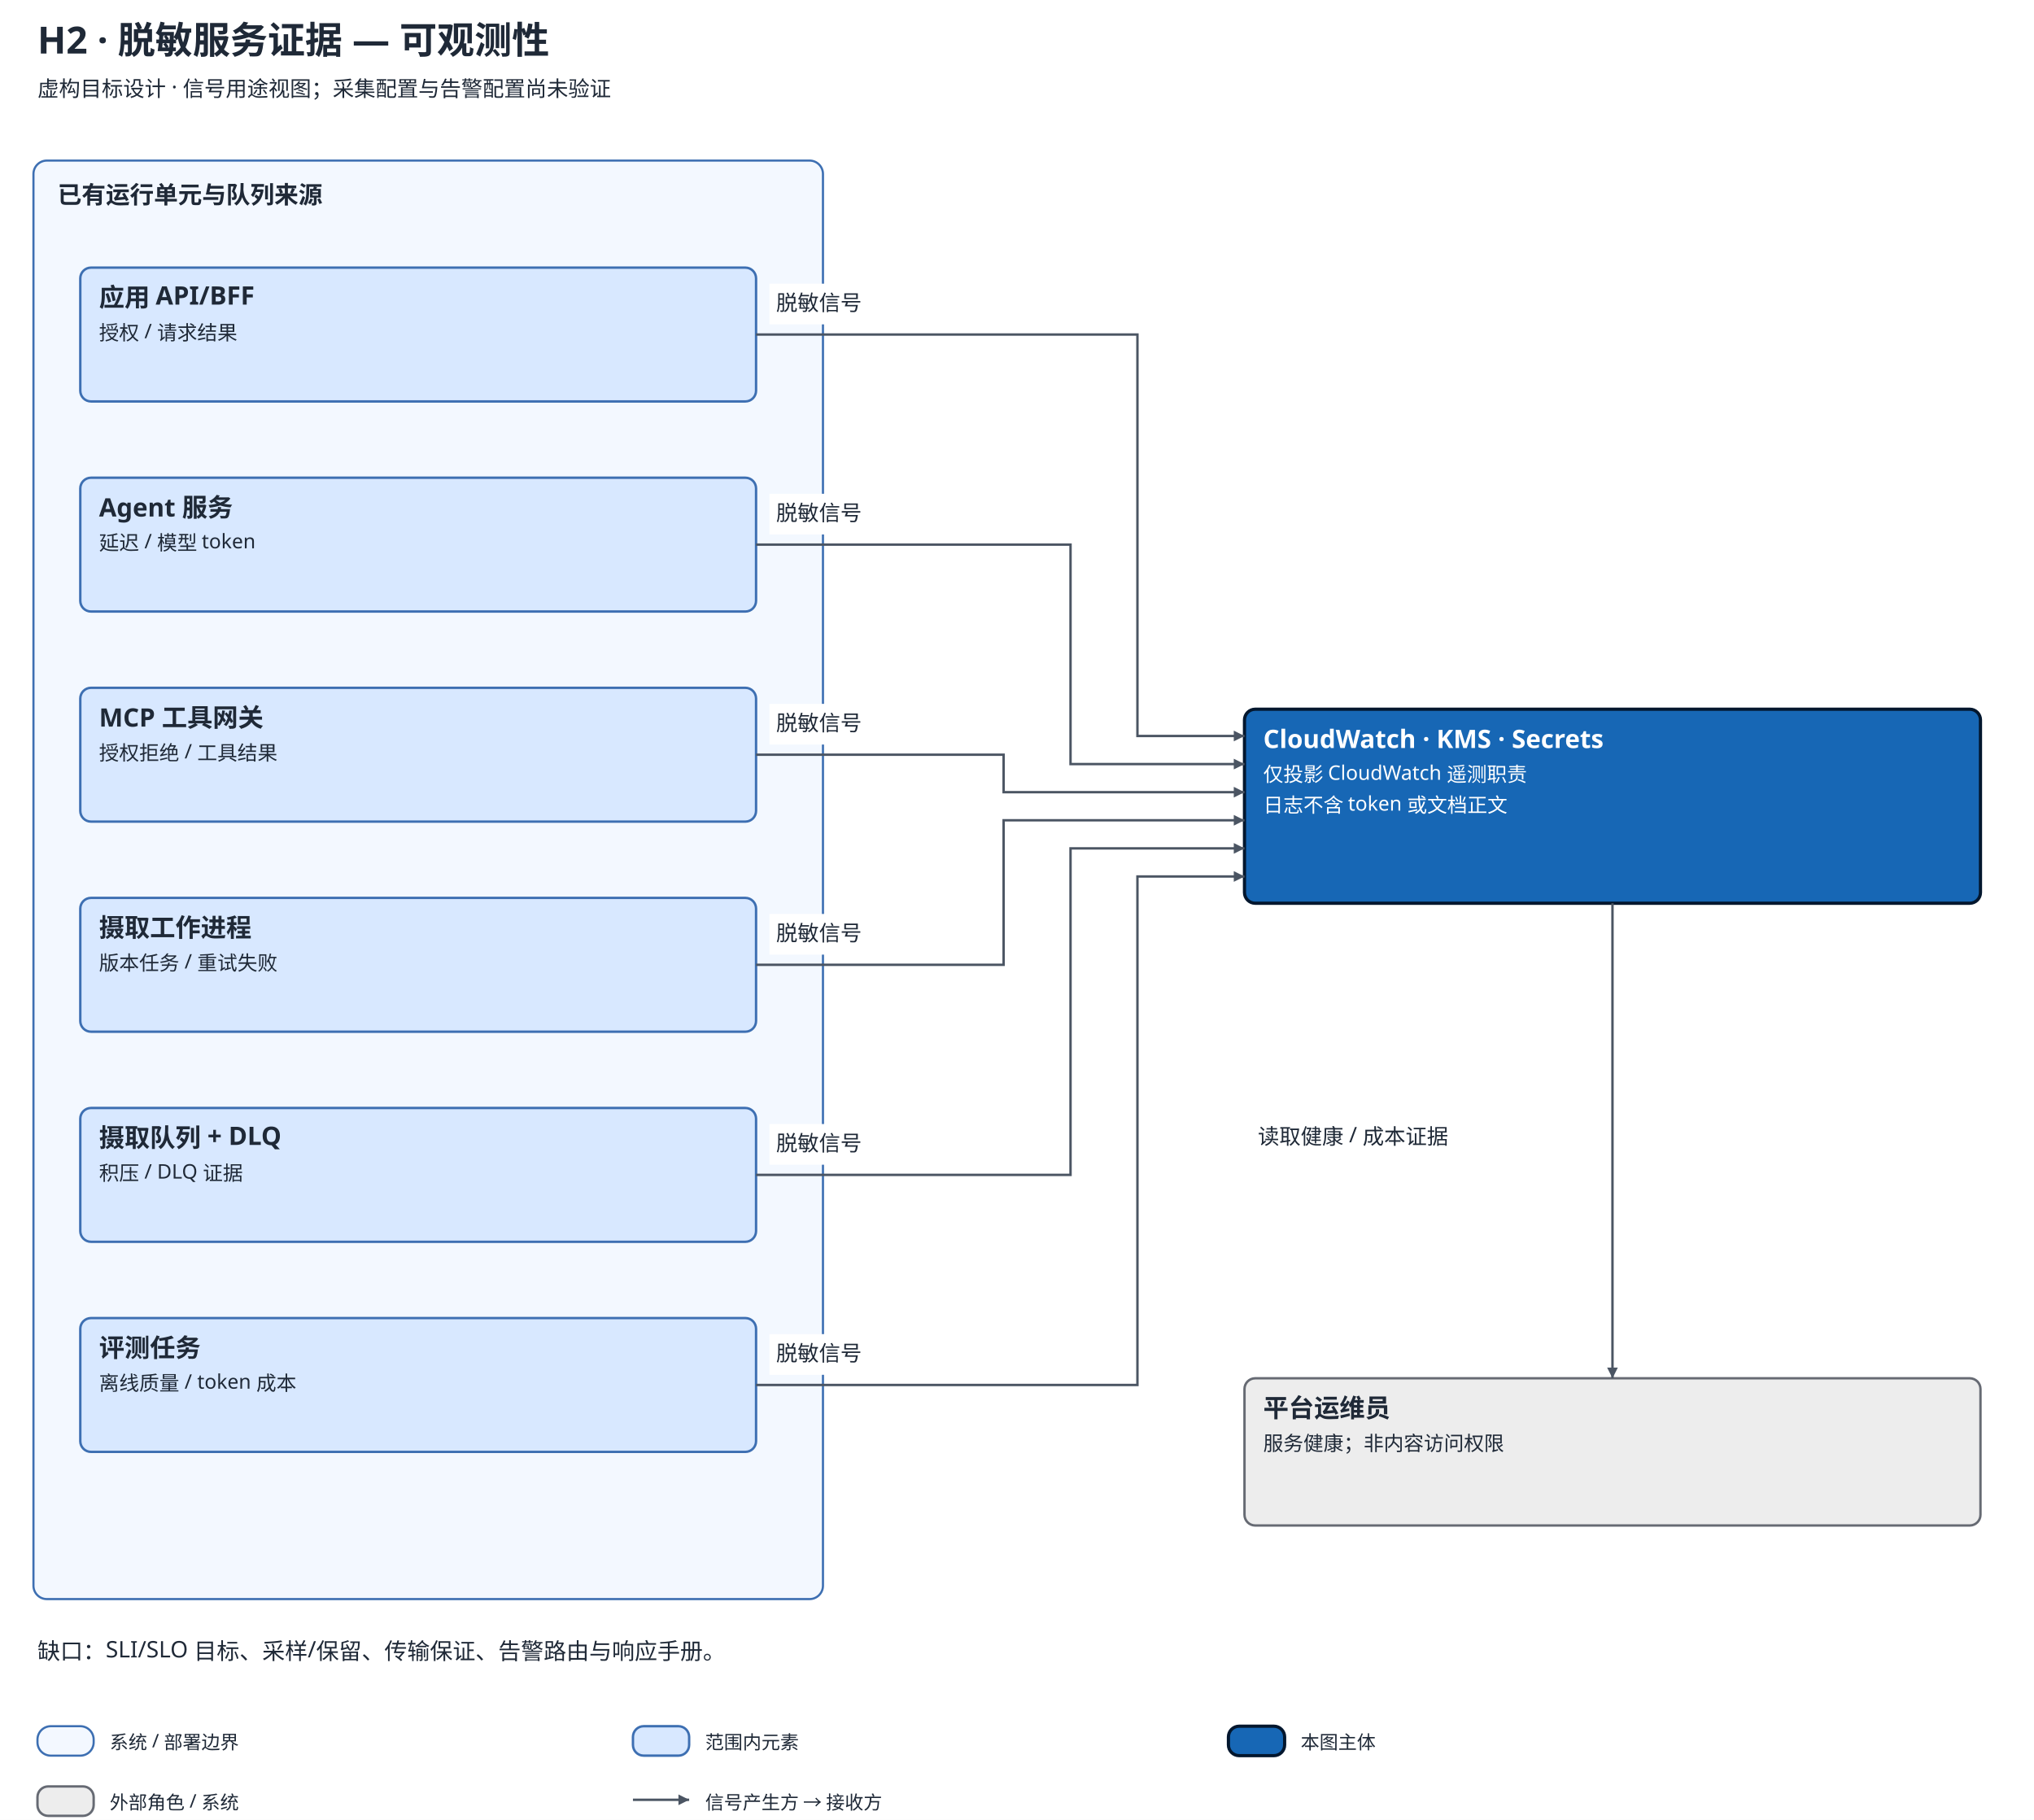
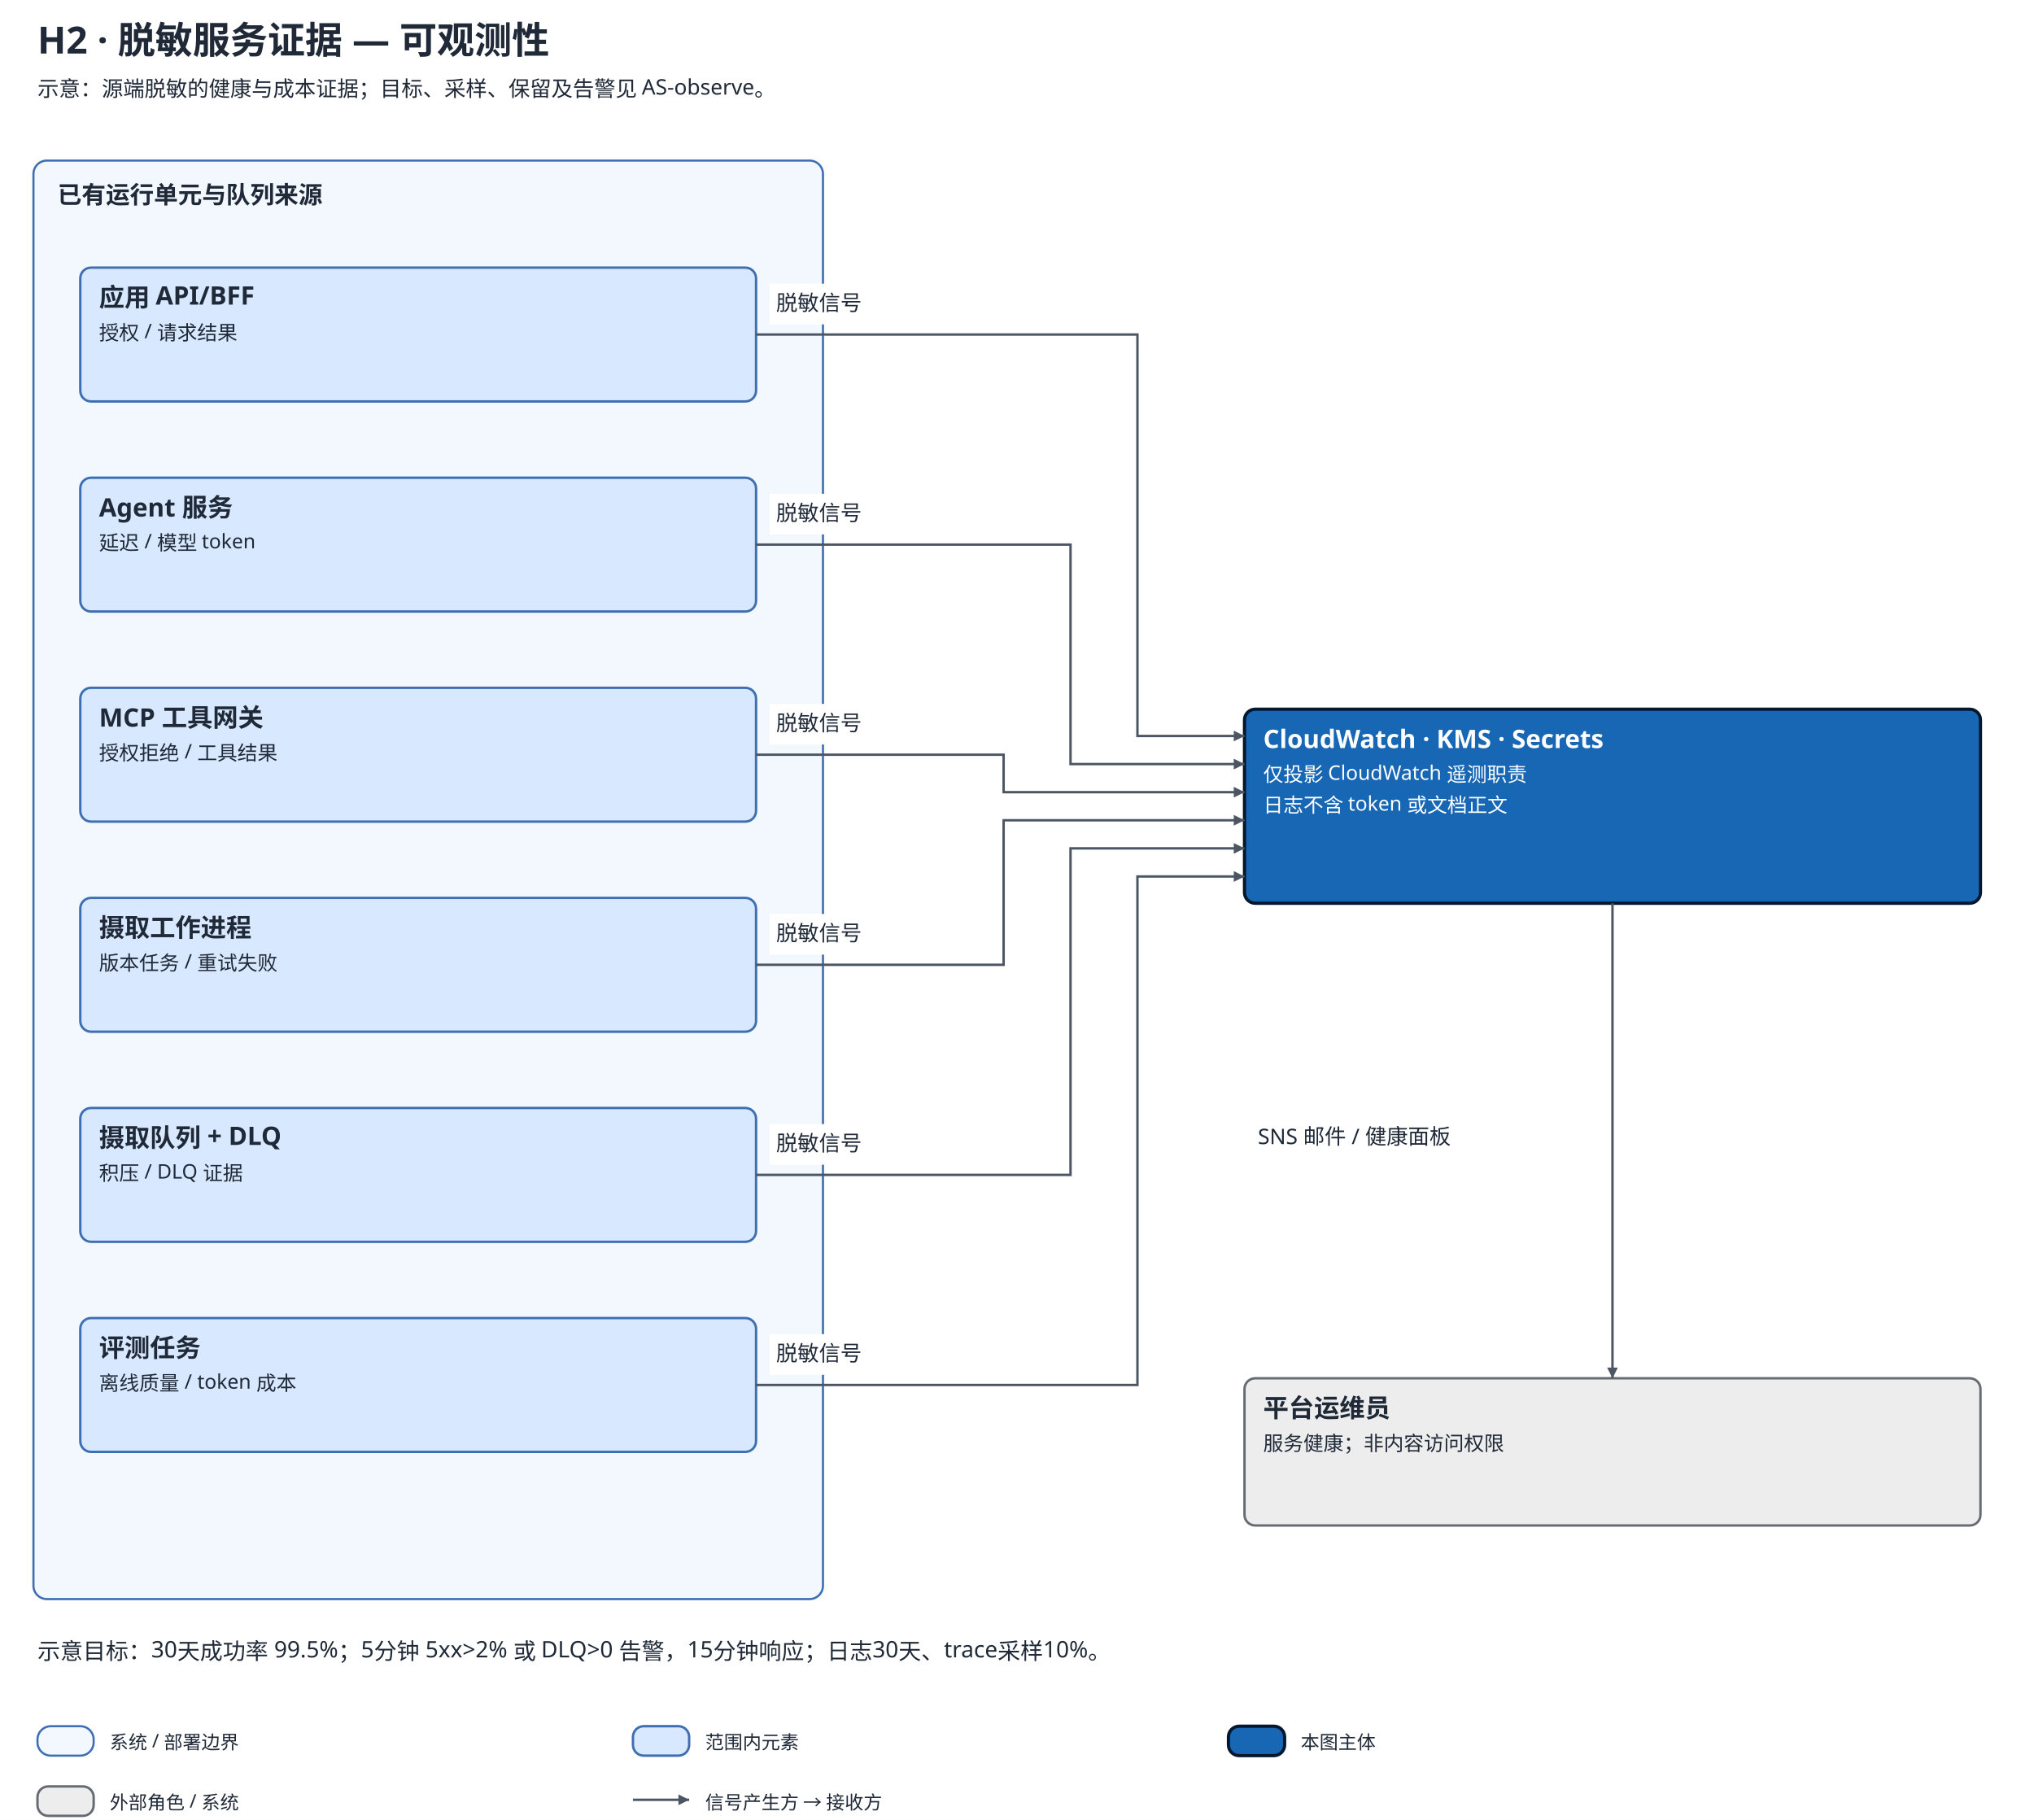
<svg xmlns="http://www.w3.org/2000/svg" viewBox="0 0 1520 1360" lang="zh" data-archatlas="0.1">
  <defs>
    <marker id="arrow" markerWidth="8" markerHeight="8" refX="8" refY="4" orient="auto" markerUnits="userSpaceOnUse">
      <path d="M0,0 L8,4 L0,8 Z" fill="#4B5563" />
    </marker>
  </defs>
  <rect data-role="canvas" width="1520" height="1360" fill="#ffffff" />
  <text x="28" y="40" font-family="Noto Sans, Noto Sans CJK SC, sans-serif" font-size="28" font-weight="700" fill="#1F2937">H2 · 脱敏服务证据 — 可观测性</text>
-   <text x="28" y="72" font-family="Noto Sans, Noto Sans CJK SC, sans-serif" font-size="16" font-weight="400" fill="#1F2937">虚构目标设计 · 信号用途视图；采集配置与告警配置尚未验证</text>
+   <text x="28" y="72" font-family="Noto Sans, Noto Sans CJK SC, sans-serif" font-size="16" font-weight="400" fill="#1F2937">示意：源端脱敏的健康与成本证据；目标、采样、保留及告警见 AS-observe。</text>
  <rect x="25" y="120" width="590" height="1075" data-role="group" data-id="OBS-source" data-kind="boundary" fill="#F3F8FF" stroke="#3D6FB2" stroke-width="1.6" rx="10" />
  <text x="43" y="152" font-family="Noto Sans, Noto Sans CJK SC, sans-serif" font-size="18" font-weight="700" fill="#1F2937" data-owner="OBS-source" data-role="group-title">已有运行单元与队列来源</text>
  <rect x="60" y="200" width="505" height="100" data-role="node" data-id="C-api" data-kind="container" data-parent="OBS-source" fill="#D8E8FF" stroke="#3D6FB2" stroke-width="1.8" rx="8" />
  <text x="74" y="229" font-family="Noto Sans, Noto Sans CJK SC, sans-serif" font-size="19" font-weight="700" fill="#1F2937" data-owner="C-api" data-role="name">应用 API/BFF</text>
  <text x="74" y="254" font-family="Noto Sans, Noto Sans CJK SC, sans-serif" font-size="15" font-weight="400" fill="#1F2937" data-owner="C-api" data-role="sub">授权 / 请求结果</text>
  <rect x="60" y="357" width="505" height="100" data-role="node" data-id="C-agent" data-kind="container" data-parent="OBS-source" fill="#D8E8FF" stroke="#3D6FB2" stroke-width="1.8" rx="8" />
  <text x="74" y="386" font-family="Noto Sans, Noto Sans CJK SC, sans-serif" font-size="19" font-weight="700" fill="#1F2937" data-owner="C-agent" data-role="name">Agent 服务</text>
  <text x="74" y="411" font-family="Noto Sans, Noto Sans CJK SC, sans-serif" font-size="15" font-weight="400" fill="#1F2937" data-owner="C-agent" data-role="sub">延迟 / 模型 token</text>
  <rect x="60" y="514" width="505" height="100" data-role="node" data-id="C-tools" data-kind="container" data-parent="OBS-source" fill="#D8E8FF" stroke="#3D6FB2" stroke-width="1.8" rx="8" />
  <text x="74" y="543" font-family="Noto Sans, Noto Sans CJK SC, sans-serif" font-size="19" font-weight="700" fill="#1F2937" data-owner="C-tools" data-role="name">MCP 工具网关</text>
  <text x="74" y="568" font-family="Noto Sans, Noto Sans CJK SC, sans-serif" font-size="15" font-weight="400" fill="#1F2937" data-owner="C-tools" data-role="sub">授权拒绝 / 工具结果</text>
  <rect x="60" y="671" width="505" height="100" data-role="node" data-id="C-ingest" data-kind="container" data-parent="OBS-source" fill="#D8E8FF" stroke="#3D6FB2" stroke-width="1.8" rx="8" />
  <text x="74" y="700" font-family="Noto Sans, Noto Sans CJK SC, sans-serif" font-size="19" font-weight="700" fill="#1F2937" data-owner="C-ingest" data-role="name">摄取工作进程</text>
  <text x="74" y="725" font-family="Noto Sans, Noto Sans CJK SC, sans-serif" font-size="15" font-weight="400" fill="#1F2937" data-owner="C-ingest" data-role="sub">版本任务 / 重试失败</text>
  <rect x="60" y="828" width="505" height="100" data-role="node" data-id="Q-ingest" data-kind="queue" data-parent="OBS-source" fill="#D8E8FF" stroke="#3D6FB2" stroke-width="1.8" rx="8" />
  <text x="74" y="857" font-family="Noto Sans, Noto Sans CJK SC, sans-serif" font-size="19" font-weight="700" fill="#1F2937" data-owner="Q-ingest" data-role="name">摄取队列 + DLQ</text>
  <text x="74" y="882" font-family="Noto Sans, Noto Sans CJK SC, sans-serif" font-size="15" font-weight="400" fill="#1F2937" data-owner="Q-ingest" data-role="sub">积压 / DLQ 证据</text>
  <rect x="60" y="985" width="505" height="100" data-role="node" data-id="C-eval" data-kind="container" data-parent="OBS-source" fill="#D8E8FF" stroke="#3D6FB2" stroke-width="1.8" rx="8" />
  <text x="74" y="1014" font-family="Noto Sans, Noto Sans CJK SC, sans-serif" font-size="19" font-weight="700" fill="#1F2937" data-owner="C-eval" data-role="name">评测任务</text>
  <text x="74" y="1039" font-family="Noto Sans, Noto Sans CJK SC, sans-serif" font-size="15" font-weight="400" fill="#1F2937" data-owner="C-eval" data-role="sub">离线质量 / token 成本</text>
  <rect x="930" y="530" width="550" height="145" data-role="node" data-id="AWS-ops" data-kind="component" fill="#1767B5" stroke="#03172E" stroke-width="2.4" rx="8" />
  <text x="944" y="559" font-family="Noto Sans, Noto Sans CJK SC, sans-serif" font-size="19" font-weight="700" fill="#ffffff" data-owner="AWS-ops" data-role="name">CloudWatch · KMS · Secrets</text>
  <text x="944" y="584" font-family="Noto Sans, Noto Sans CJK SC, sans-serif" font-size="15" font-weight="400" fill="#ffffff" data-owner="AWS-ops" data-role="sub">仅投影 CloudWatch 遥测职责</text>
  <text x="944" y="607" font-family="Noto Sans, Noto Sans CJK SC, sans-serif" font-size="15" font-weight="400" fill="#ffffff" data-owner="AWS-ops" data-role="sub">日志不含 token 或文档正文</text>
  <rect x="930" y="1030" width="550" height="110" data-role="node" data-id="R-operator" data-kind="person" fill="#EDEDED" stroke="#666A73" stroke-width="1.8" rx="8" />
  <text x="944" y="1059" font-family="Noto Sans, Noto Sans CJK SC, sans-serif" font-size="19" font-weight="700" fill="#1F2937" data-owner="R-operator" data-role="name">平台运维员</text>
  <text x="944" y="1084" font-family="Noto Sans, Noto Sans CJK SC, sans-serif" font-size="15" font-weight="400" fill="#1F2937" data-owner="R-operator" data-role="sub">服务健康；非内容访问权限</text>
  <polyline points="565,250 850,250 850,550 930,550" data-role="edge" data-id="OBS-1" data-from="C-api" data-to="AWS-ops" data-kind="data" fill="none" stroke="#4B5563" stroke-width="1.8" marker-end="url(#arrow)" />
-   <rect x="575" y="212" width="74.0" height="30.4" fill="#ffffff" data-role="label-bg" data-id="label-OBS-1" data-parent="OBS-1" />
+   <rect x="575.0" y="212.0" width="74.0" height="30.4" fill="#ffffff" data-role="label-bg" data-id="label-OBS-1" data-parent="OBS-1" />
  <text x="580" y="232" font-family="Noto Sans, Noto Sans CJK SC, sans-serif" font-size="16" font-weight="400" fill="#1F2937" data-owner="OBS-1" data-role="edge-label">脱敏信号</text>
  <polyline points="565,407 800,407 800,571 930,571" data-role="edge" data-id="OBS-2" data-from="C-agent" data-to="AWS-ops" data-kind="data" fill="none" stroke="#4B5563" stroke-width="1.8" marker-end="url(#arrow)" />
-   <rect x="575" y="369" width="74.0" height="30.4" fill="#ffffff" data-role="label-bg" data-id="label-OBS-2" data-parent="OBS-2" />
+   <rect x="575.0" y="369.0" width="74.0" height="30.4" fill="#ffffff" data-role="label-bg" data-id="label-OBS-2" data-parent="OBS-2" />
  <text x="580" y="389" font-family="Noto Sans, Noto Sans CJK SC, sans-serif" font-size="16" font-weight="400" fill="#1F2937" data-owner="OBS-2" data-role="edge-label">脱敏信号</text>
  <polyline points="565,564 750,564 750,592 930,592" data-role="edge" data-id="OBS-3" data-from="C-tools" data-to="AWS-ops" data-kind="data" fill="none" stroke="#4B5563" stroke-width="1.8" marker-end="url(#arrow)" />
-   <rect x="575" y="526" width="74.0" height="30.4" fill="#ffffff" data-role="label-bg" data-id="label-OBS-3" data-parent="OBS-3" />
+   <rect x="575.0" y="526.0" width="74.0" height="30.4" fill="#ffffff" data-role="label-bg" data-id="label-OBS-3" data-parent="OBS-3" />
  <text x="580" y="546" font-family="Noto Sans, Noto Sans CJK SC, sans-serif" font-size="16" font-weight="400" fill="#1F2937" data-owner="OBS-3" data-role="edge-label">脱敏信号</text>
  <polyline points="565,721 750,721 750,613 930,613" data-role="edge" data-id="OBS-4" data-from="C-ingest" data-to="AWS-ops" data-kind="data" fill="none" stroke="#4B5563" stroke-width="1.8" marker-end="url(#arrow)" />
-   <rect x="575" y="683" width="74.0" height="30.4" fill="#ffffff" data-role="label-bg" data-id="label-OBS-4" data-parent="OBS-4" />
+   <rect x="575.0" y="683.0" width="74.0" height="30.4" fill="#ffffff" data-role="label-bg" data-id="label-OBS-4" data-parent="OBS-4" />
  <text x="580" y="703" font-family="Noto Sans, Noto Sans CJK SC, sans-serif" font-size="16" font-weight="400" fill="#1F2937" data-owner="OBS-4" data-role="edge-label">脱敏信号</text>
  <polyline points="565,878 800,878 800,634 930,634" data-role="edge" data-id="OBS-5" data-from="Q-ingest" data-to="AWS-ops" data-kind="data" fill="none" stroke="#4B5563" stroke-width="1.8" marker-end="url(#arrow)" />
-   <rect x="575" y="840" width="74.0" height="30.4" fill="#ffffff" data-role="label-bg" data-id="label-OBS-5" data-parent="OBS-5" />
+   <rect x="575.0" y="840.0" width="74.0" height="30.4" fill="#ffffff" data-role="label-bg" data-id="label-OBS-5" data-parent="OBS-5" />
  <text x="580" y="860" font-family="Noto Sans, Noto Sans CJK SC, sans-serif" font-size="16" font-weight="400" fill="#1F2937" data-owner="OBS-5" data-role="edge-label">脱敏信号</text>
  <polyline points="565,1035 850,1035 850,655 930,655" data-role="edge" data-id="OBS-6" data-from="C-eval" data-to="AWS-ops" data-kind="data" fill="none" stroke="#4B5563" stroke-width="1.8" marker-end="url(#arrow)" />
-   <rect x="575" y="997" width="74.0" height="30.4" fill="#ffffff" data-role="label-bg" data-id="label-OBS-6" data-parent="OBS-6" />
+   <rect x="575.0" y="997.0" width="74.0" height="30.4" fill="#ffffff" data-role="label-bg" data-id="label-OBS-6" data-parent="OBS-6" />
  <text x="580" y="1017" font-family="Noto Sans, Noto Sans CJK SC, sans-serif" font-size="16" font-weight="400" fill="#1F2937" data-owner="OBS-6" data-role="edge-label">脱敏信号</text>
  <polyline points="1205,675 1205,1030" data-role="edge" data-id="OBS-7" data-from="AWS-ops" data-to="R-operator" data-kind="data" fill="none" stroke="#4B5563" stroke-width="1.8" marker-end="url(#arrow)" />
-   <rect x="935" y="835" width="152.266" height="30.4" fill="#ffffff" data-role="label-bg" data-id="label-OBS-7" data-parent="OBS-7" />
-   <text x="940" y="855" font-family="Noto Sans, Noto Sans CJK SC, sans-serif" font-size="16" font-weight="400" fill="#1F2937" data-owner="OBS-7" data-role="edge-label">读取健康 / 成本证据</text>
-   <text x="28" y="1240" font-family="Noto Sans, Noto Sans CJK SC, sans-serif" font-size="17" font-weight="400" fill="#1F2937">缺口：SLI/SLO 目标、采样/保留、传输保证、告警路由与响应手册。</text>
+   <rect x="935.0" y="835.0" width="154.141" height="30.4" fill="#ffffff" data-role="label-bg" data-id="label-OBS-7" data-parent="OBS-7" />
+   <text x="940" y="855" font-family="Noto Sans, Noto Sans CJK SC, sans-serif" font-size="16" font-weight="400" fill="#1F2937" data-owner="OBS-7" data-role="edge-label">SNS 邮件 / 健康面板</text>
+   <text x="28" y="1240" font-family="Noto Sans, Noto Sans CJK SC, sans-serif" font-size="17" font-weight="400" fill="#1F2937">示意目标：30天成功率 99.5%；5分钟 5xx&gt;2% 或 DLQ&gt;0 告警，15分钟响应；日志30天、trace采样10%。</text>
  <rect x="28" y="1290" width="42" height="22" data-role="legend-zone" data-id="__legend-swatch-1" fill="#F3F8FF" stroke="#3D6FB2" stroke-width="1.6" rx="10" />
  <text x="82" y="1307" font-family="Noto Sans, Noto Sans CJK SC, sans-serif" font-size="14" font-weight="400" fill="#1F2937" data-role="legend" data-id="legend-1">系统 / 部署边界</text>
  <rect x="473" y="1290" width="42" height="22" data-role="legend-swatch" data-id="__legend-swatch-2" fill="#D8E8FF" stroke="#3D6FB2" stroke-width="1.8" rx="8" />
  <text x="527" y="1307" font-family="Noto Sans, Noto Sans CJK SC, sans-serif" font-size="14" font-weight="400" fill="#1F2937" data-role="legend" data-id="legend-2">范围内元素</text>
  <rect x="918" y="1290" width="42" height="22" data-role="legend-swatch" data-id="__legend-swatch-3" fill="#1767B5" stroke="#03172E" stroke-width="2.4" rx="8" />
  <text x="972" y="1307" font-family="Noto Sans, Noto Sans CJK SC, sans-serif" font-size="14" font-weight="400" fill="#1F2937" data-role="legend" data-id="legend-3">本图主体</text>
  <rect x="28" y="1335" width="42" height="22" data-role="legend-swatch" data-id="__legend-swatch-4" fill="#EDEDED" stroke="#666A73" stroke-width="1.8" rx="8" />
  <text x="82" y="1352" font-family="Noto Sans, Noto Sans CJK SC, sans-serif" font-size="14" font-weight="400" fill="#1F2937" data-role="legend" data-id="legend-4">外部角色 / 系统</text>
  <polyline points="473,1345 515,1345" data-role="edge" data-kind="legend" data-id="legend-line-5" fill="none" stroke="#4B5563" stroke-width="1.8" marker-end="url(#arrow)" />
  <text x="527" y="1352" font-family="Noto Sans, Noto Sans CJK SC, sans-serif" font-size="14" font-weight="400" fill="#1F2937" data-role="legend" data-id="legend-5">信号产生方 → 接收方</text>
</svg>
